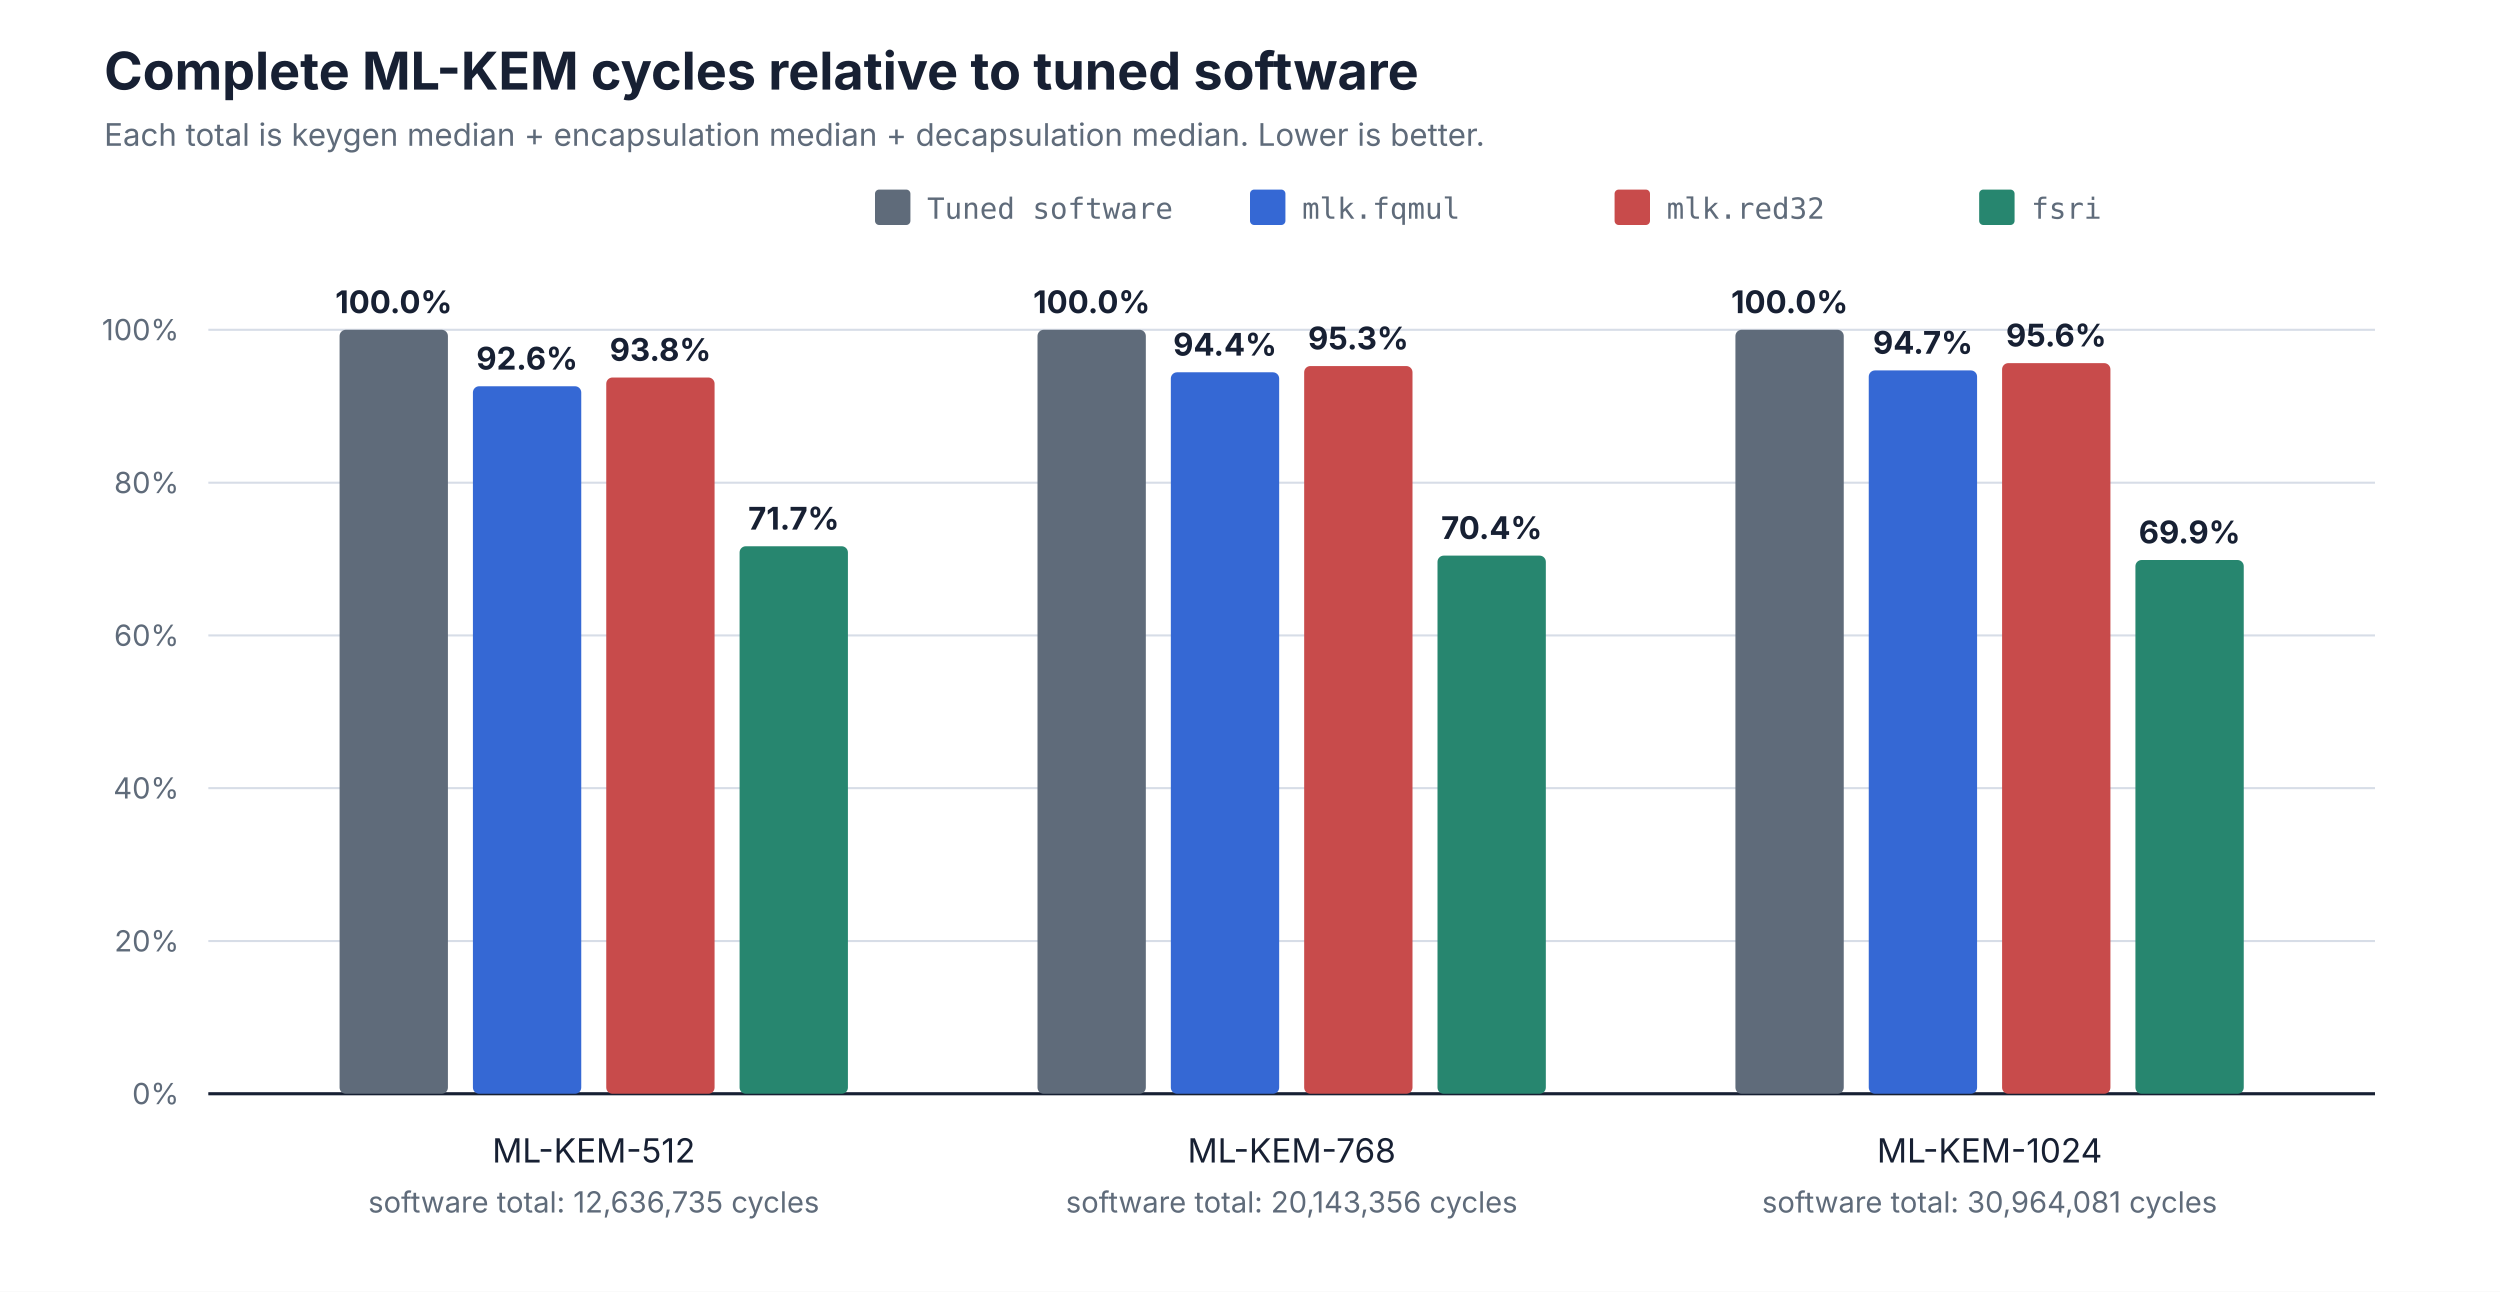
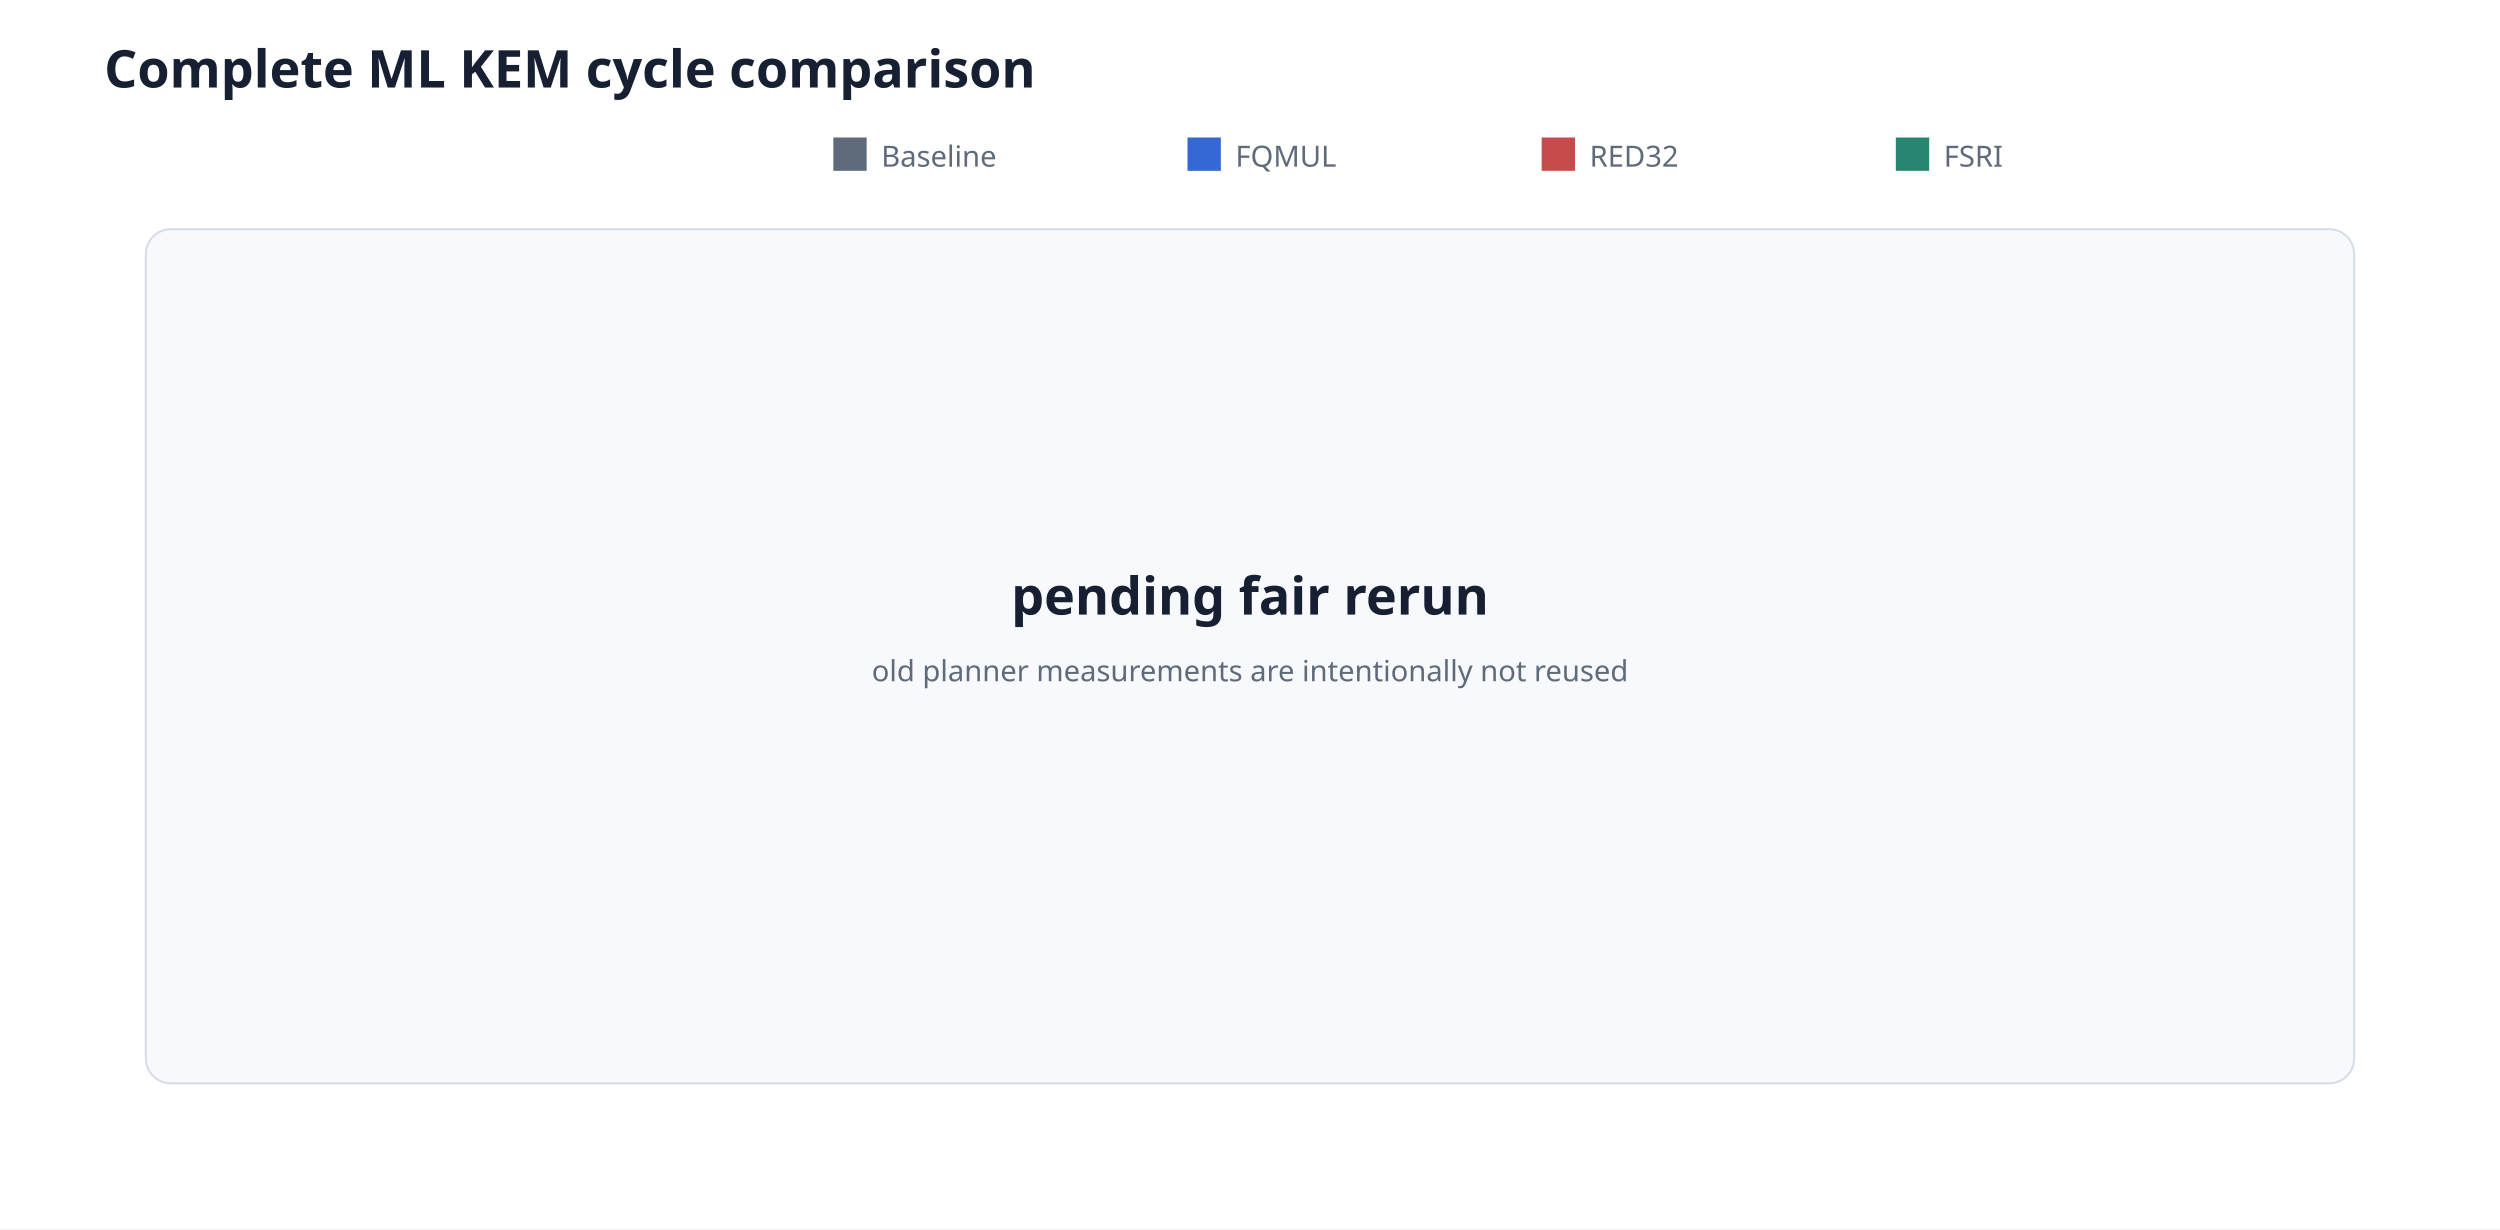
- <svg xmlns="http://www.w3.org/2000/svg" width="1200" height="620" viewBox="0 0 1200 620" role="img" aria-labelledby="title desc">
-   <rect width="1200" height="620" fill="white" />
-   <style>
- text { font-family: ui-sans-serif, system-ui, -apple-system, BlinkMacSystemFont, 'Segoe UI', sans-serif; }
- .title { font-size: 25px; font-weight: 700; fill: #172033; }
- .subtitle { font-size: 15px; fill: #5f6b7a; }
- .panel-title { font-size: 21px; font-weight: 700; fill: #172033; }
- .label { font-size: 16px; fill: #172033; }
- .small { font-size: 14px; fill: #5f6b7a; }
- .value { font-size: 15px; font-weight: 650; fill: #172033; }
- .mono { font-family: ui-monospace, SFMono-Regular, Menlo, Consolas, monospace; }
- </style>
-   <text class="title" x="50" y="43">Complete ML-KEM cycles relative to tuned software</text>
-   <text class="subtitle" x="50" y="70">Each total is keygen median + encapsulation median + decapsulation median. Lower is better.</text>
-   <rect x="420" y="91" width="17" height="17" rx="2" fill="#5f6b7a" />
-   <text class="small mono" x="445" y="105">Tuned software</text>
-   <rect x="600" y="91" width="17" height="17" rx="2" fill="#3568d4" />
-   <text class="small mono" x="625" y="105">mlk.fqmul</text>
-   <rect x="775" y="91" width="17" height="17" rx="2" fill="#c84b4b" />
-   <text class="small mono" x="800" y="105">mlk.red32</text>
-   <rect x="950" y="91" width="17" height="17" rx="2" fill="#27866f" />
-   <text class="small mono" x="975" y="105">fsri</text>
-   <line x1="100" y1="525.0" x2="1140" y2="525.0" stroke="#d7dde7" />
-   <text class="small" x="86" y="530.0" text-anchor="end">0%</text>
-   <line x1="100" y1="451.7" x2="1140" y2="451.7" stroke="#d7dde7" />
-   <text class="small" x="86" y="456.7" text-anchor="end">20%</text>
-   <line x1="100" y1="378.3" x2="1140" y2="378.3" stroke="#d7dde7" />
-   <text class="small" x="86" y="383.3" text-anchor="end">40%</text>
-   <line x1="100" y1="305.0" x2="1140" y2="305.0" stroke="#d7dde7" />
-   <text class="small" x="86" y="310.0" text-anchor="end">60%</text>
-   <line x1="100" y1="231.7" x2="1140" y2="231.7" stroke="#d7dde7" />
-   <text class="small" x="86" y="236.7" text-anchor="end">80%</text>
-   <line x1="100" y1="158.3" x2="1140" y2="158.3" stroke="#d7dde7" />
-   <text class="small" x="86" y="163.3" text-anchor="end">100%</text>
-   <line x1="100" y1="525" x2="1140" y2="525" stroke="#172033" stroke-width="1.5" />
-   <rect x="163.0" y="158.3" width="52" height="366.7" rx="3" fill="#5f6b7a" />
-   <text class="value" x="189.0" y="150.3" text-anchor="middle">100.0%</text>
-   <rect x="227.0" y="185.4" width="52" height="339.6" rx="3" fill="#3568d4" />
-   <text class="value" x="253.0" y="177.4" text-anchor="middle">92.6%</text>
-   <rect x="291.0" y="181.2" width="52" height="343.8" rx="3" fill="#c84b4b" />
-   <text class="value" x="317.0" y="173.2" text-anchor="middle">93.8%</text>
-   <rect x="355.0" y="262.2" width="52" height="262.8" rx="3" fill="#27866f" />
-   <text class="value" x="381.0" y="254.2" text-anchor="middle">71.7%</text>
-   <text class="label" x="285" y="558" text-anchor="middle">ML-KEM-512</text>
-   <text class="small" x="285" y="582" text-anchor="middle">software total: 12,636,735 cycles</text>
-   <rect x="498.0" y="158.3" width="52" height="366.7" rx="3" fill="#5f6b7a" />
-   <text class="value" x="524.0" y="150.3" text-anchor="middle">100.0%</text>
-   <rect x="562.0" y="178.7" width="52" height="346.3" rx="3" fill="#3568d4" />
-   <text class="value" x="588.0" y="170.7" text-anchor="middle">94.4%</text>
-   <rect x="626.0" y="175.7" width="52" height="349.3" rx="3" fill="#c84b4b" />
-   <text class="value" x="652.0" y="167.7" text-anchor="middle">95.3%</text>
-   <rect x="690.0" y="266.7" width="52" height="258.3" rx="3" fill="#27866f" />
-   <text class="value" x="716.0" y="258.7" text-anchor="middle">70.4%</text>
-   <text class="label" x="620" y="558" text-anchor="middle">ML-KEM-768</text>
-   <text class="small" x="620" y="582" text-anchor="middle">software total: 20,143,356 cycles</text>
-   <rect x="833.0" y="158.3" width="52" height="366.7" rx="3" fill="#5f6b7a" />
-   <text class="value" x="859.0" y="150.3" text-anchor="middle">100.0%</text>
-   <rect x="897.0" y="177.8" width="52" height="347.2" rx="3" fill="#3568d4" />
-   <text class="value" x="923.0" y="169.8" text-anchor="middle">94.7%</text>
-   <rect x="961.0" y="174.3" width="52" height="350.7" rx="3" fill="#c84b4b" />
-   <text class="value" x="987.0" y="166.3" text-anchor="middle">95.6%</text>
-   <rect x="1025.0" y="268.8" width="52" height="256.2" rx="3" fill="#27866f" />
-   <text class="value" x="1051.0" y="260.8" text-anchor="middle">69.9%</text>
-   <text class="label" x="955" y="558" text-anchor="middle">ML-KEM-1024</text>
-   <text class="small" x="955" y="582" text-anchor="middle">software total: 30,964,081 cycles</text>
+ <svg xmlns="http://www.w3.org/2000/svg" width="1200" height="590" viewBox="0 0 1200 590" role="img" aria-labelledby="title desc">
+   <rect width="1200" height="590" fill="white" />
+   <style>text{font-family:system-ui,sans-serif;fill:#172033}.title{font-size:25px;font-weight:700}.small{font-size:14px;fill:#5f6b7a}.label{font-size:16px}.value{font-size:14px;font-weight:650}.mono{font-family:ui-monospace,monospace}</style>
+   <text x="50" y="42" class="title">Complete ML KEM cycle comparison</text>
+   <rect x="400" y="66" width="16" height="16" fill="#5f6b7a" />
+   <text x="423" y="80" class="small">Baseline</text>
+   <rect x="570" y="66" width="16" height="16" fill="#3568d4" />
+   <text x="593" y="80" class="small">FQMUL</text>
+   <rect x="740" y="66" width="16" height="16" fill="#c84b4b" />
+   <text x="763" y="80" class="small">RED32</text>
+   <rect x="910" y="66" width="16" height="16" fill="#27866f" />
+   <text x="933" y="80" class="small">FSRI</text>
+   <rect x="70" y="110" width="1060" height="410" rx="12" fill="#f7f9fc" stroke="#d7dde7" />
+   <text x="600.0" y="295.0" text-anchor="middle" class="title">pending fair rerun</text>
+   <text x="600.0" y="327.0" text-anchor="middle" class="small">old planner measurements are intentionally not reused</text>
</svg>
